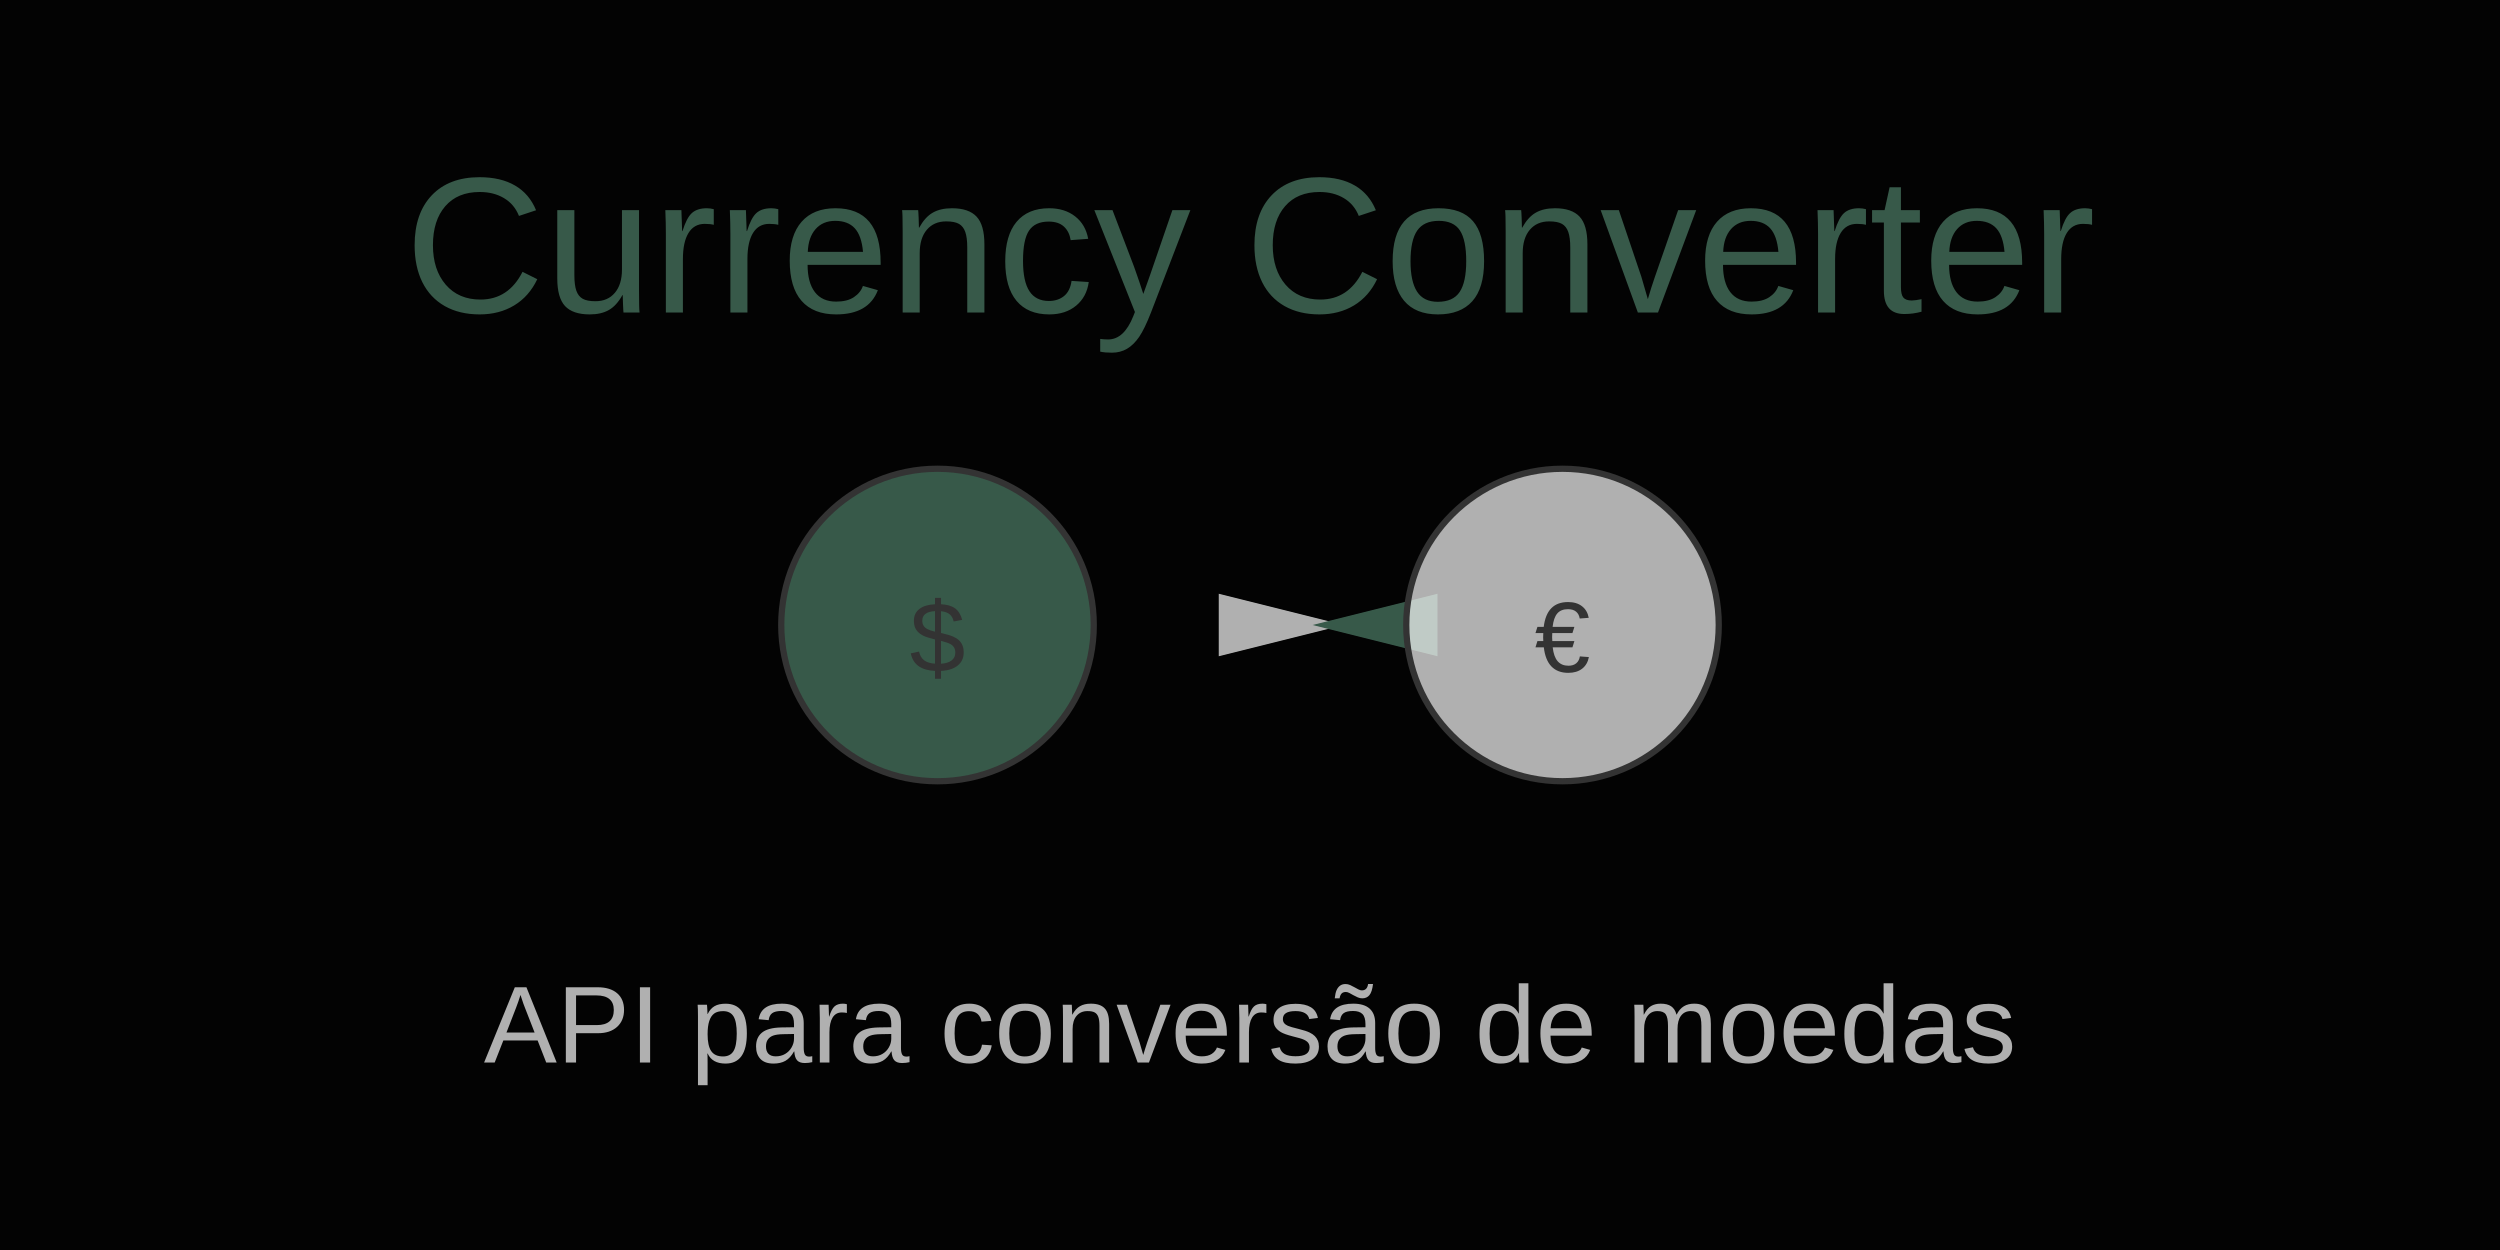
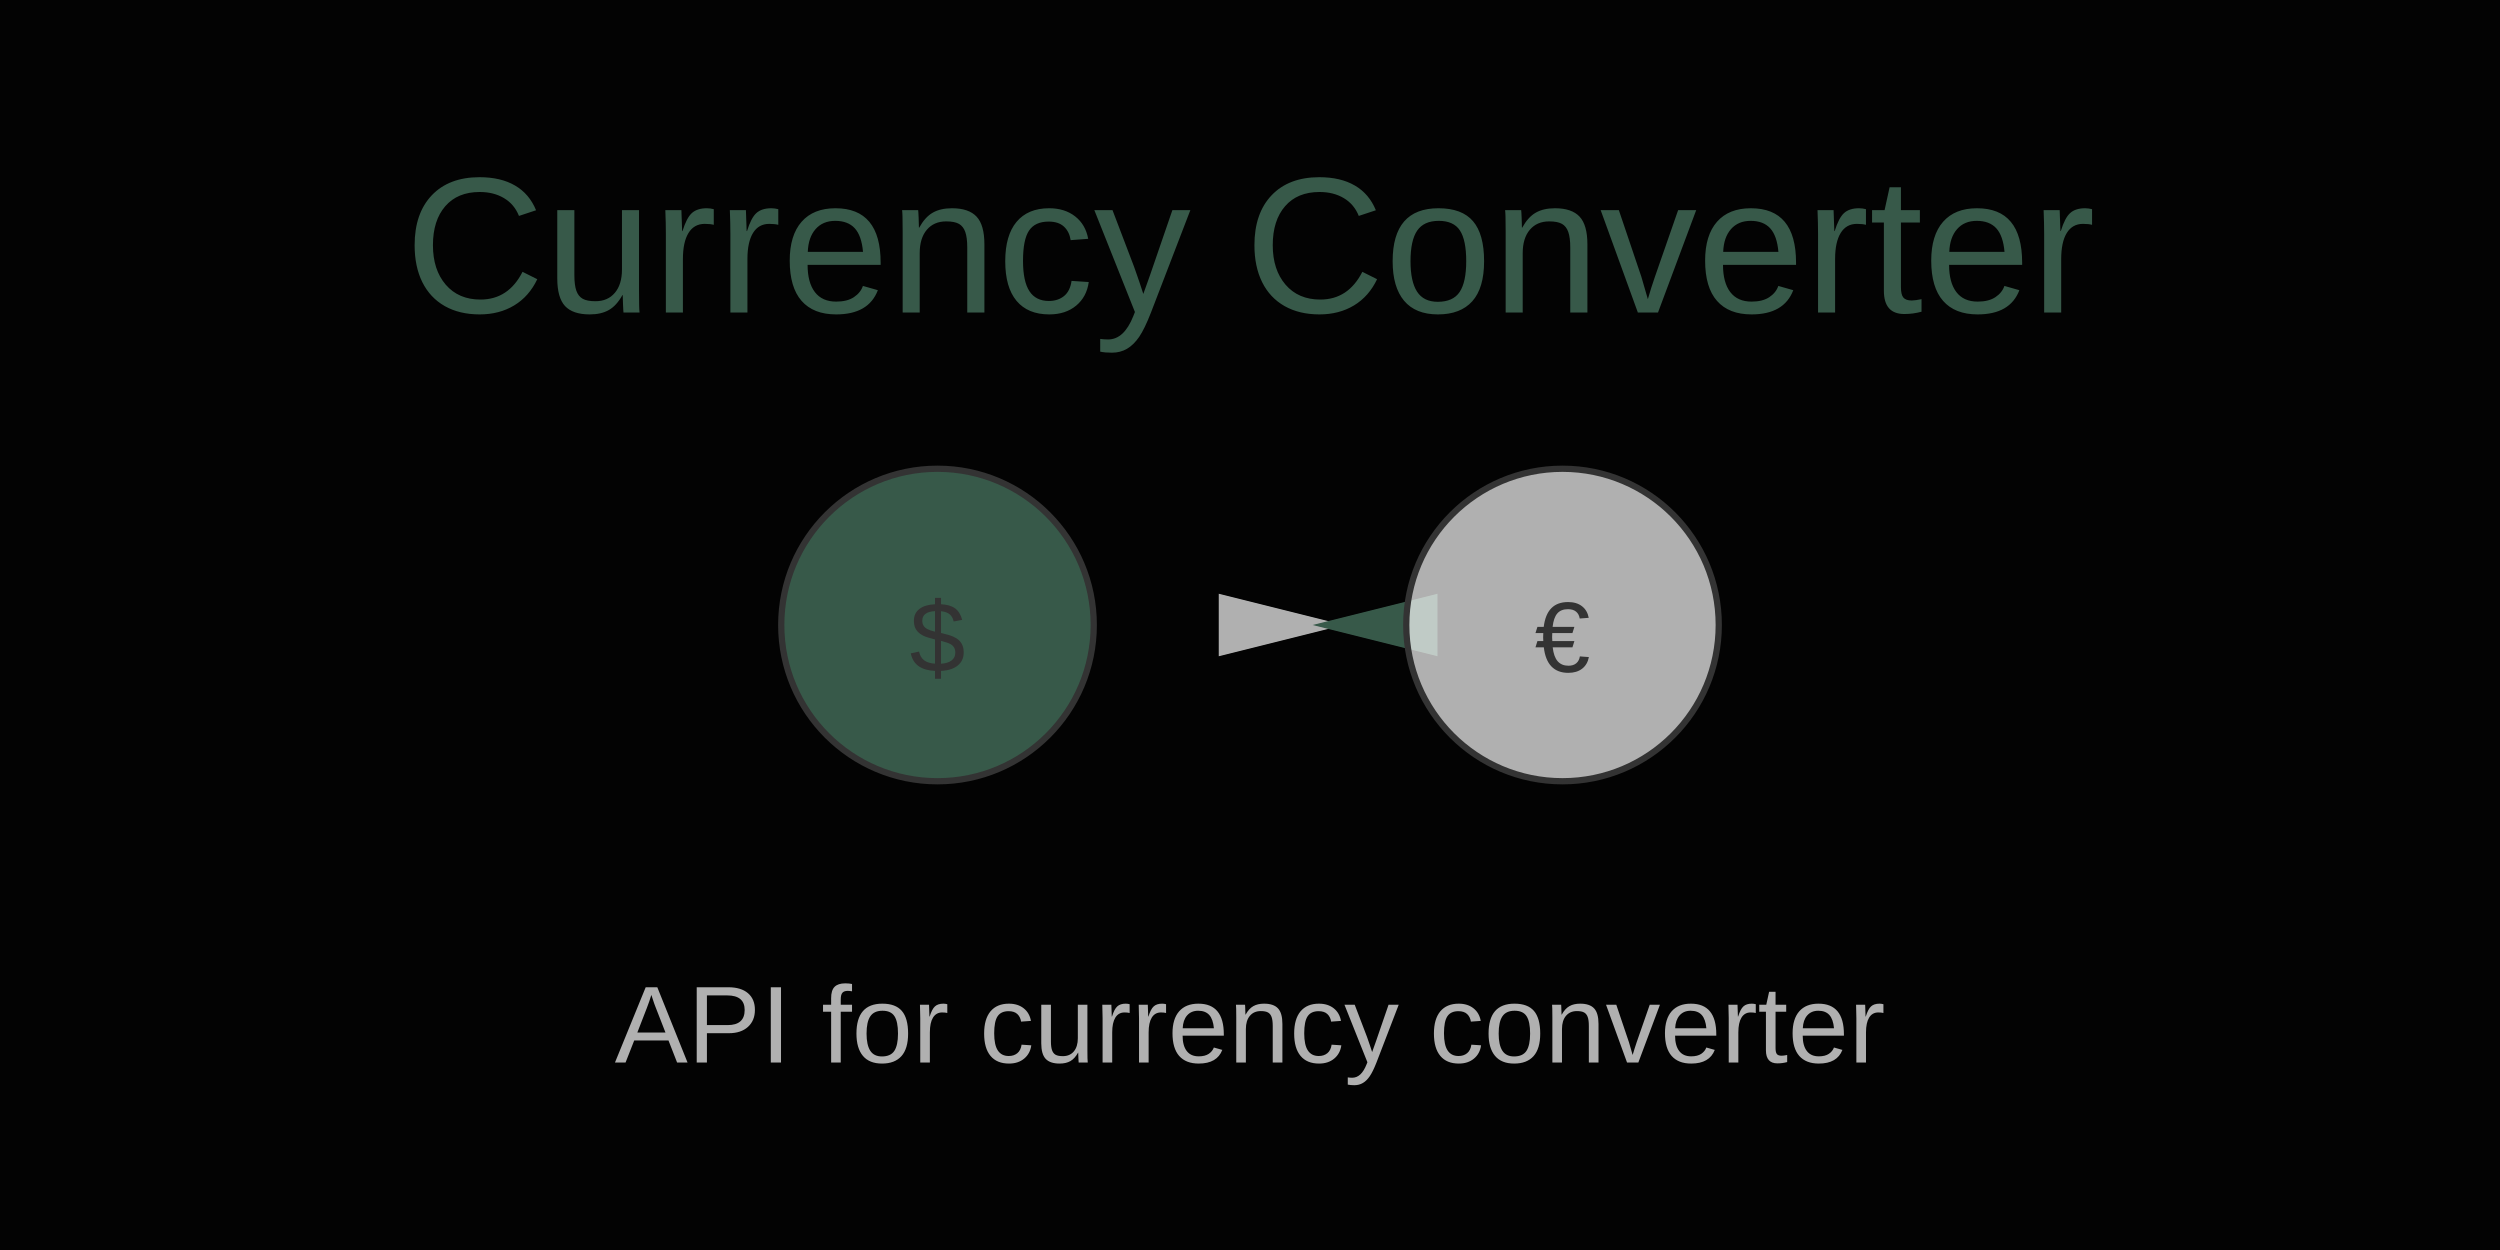
<svg xmlns="http://www.w3.org/2000/svg" width="800" height="400">
  <rect width="800" height="400" fill="#030303" />
  <text x="50%" y="100" text-anchor="middle" font-size="62" font-family="Arial, sans-serif" fill="#375949">
    Currency Converter
  </text>
  <circle cx="300" cy="200" r="50" fill="#375949" stroke="#333" stroke-width="2" />
  <text x="300" y="215" text-anchor="middle" font-size="32" font-family="Arial, sans-serif" fill="#333">
    $
  </text>
  <polygon points="390,190 430,200 390,210" fill="#ffffffaf" />
  <polygon points="460,190 420,200 460,210" fill="#375949" />
  <circle cx="500" cy="200" r="50" fill="#ffffffaf" stroke="#333" stroke-width="2" />
  <text x="500" y="215" text-anchor="middle" font-size="32" font-family="Arial, sans-serif" fill="#333">
    €
  </text>
  <text x="50%" y="340" text-anchor="middle" font-size="35" font-family="Arial, sans-serif" fill="#ffffffaf">
-     API para conversão de moedas
+     API for currency converter
  </text>
</svg>
